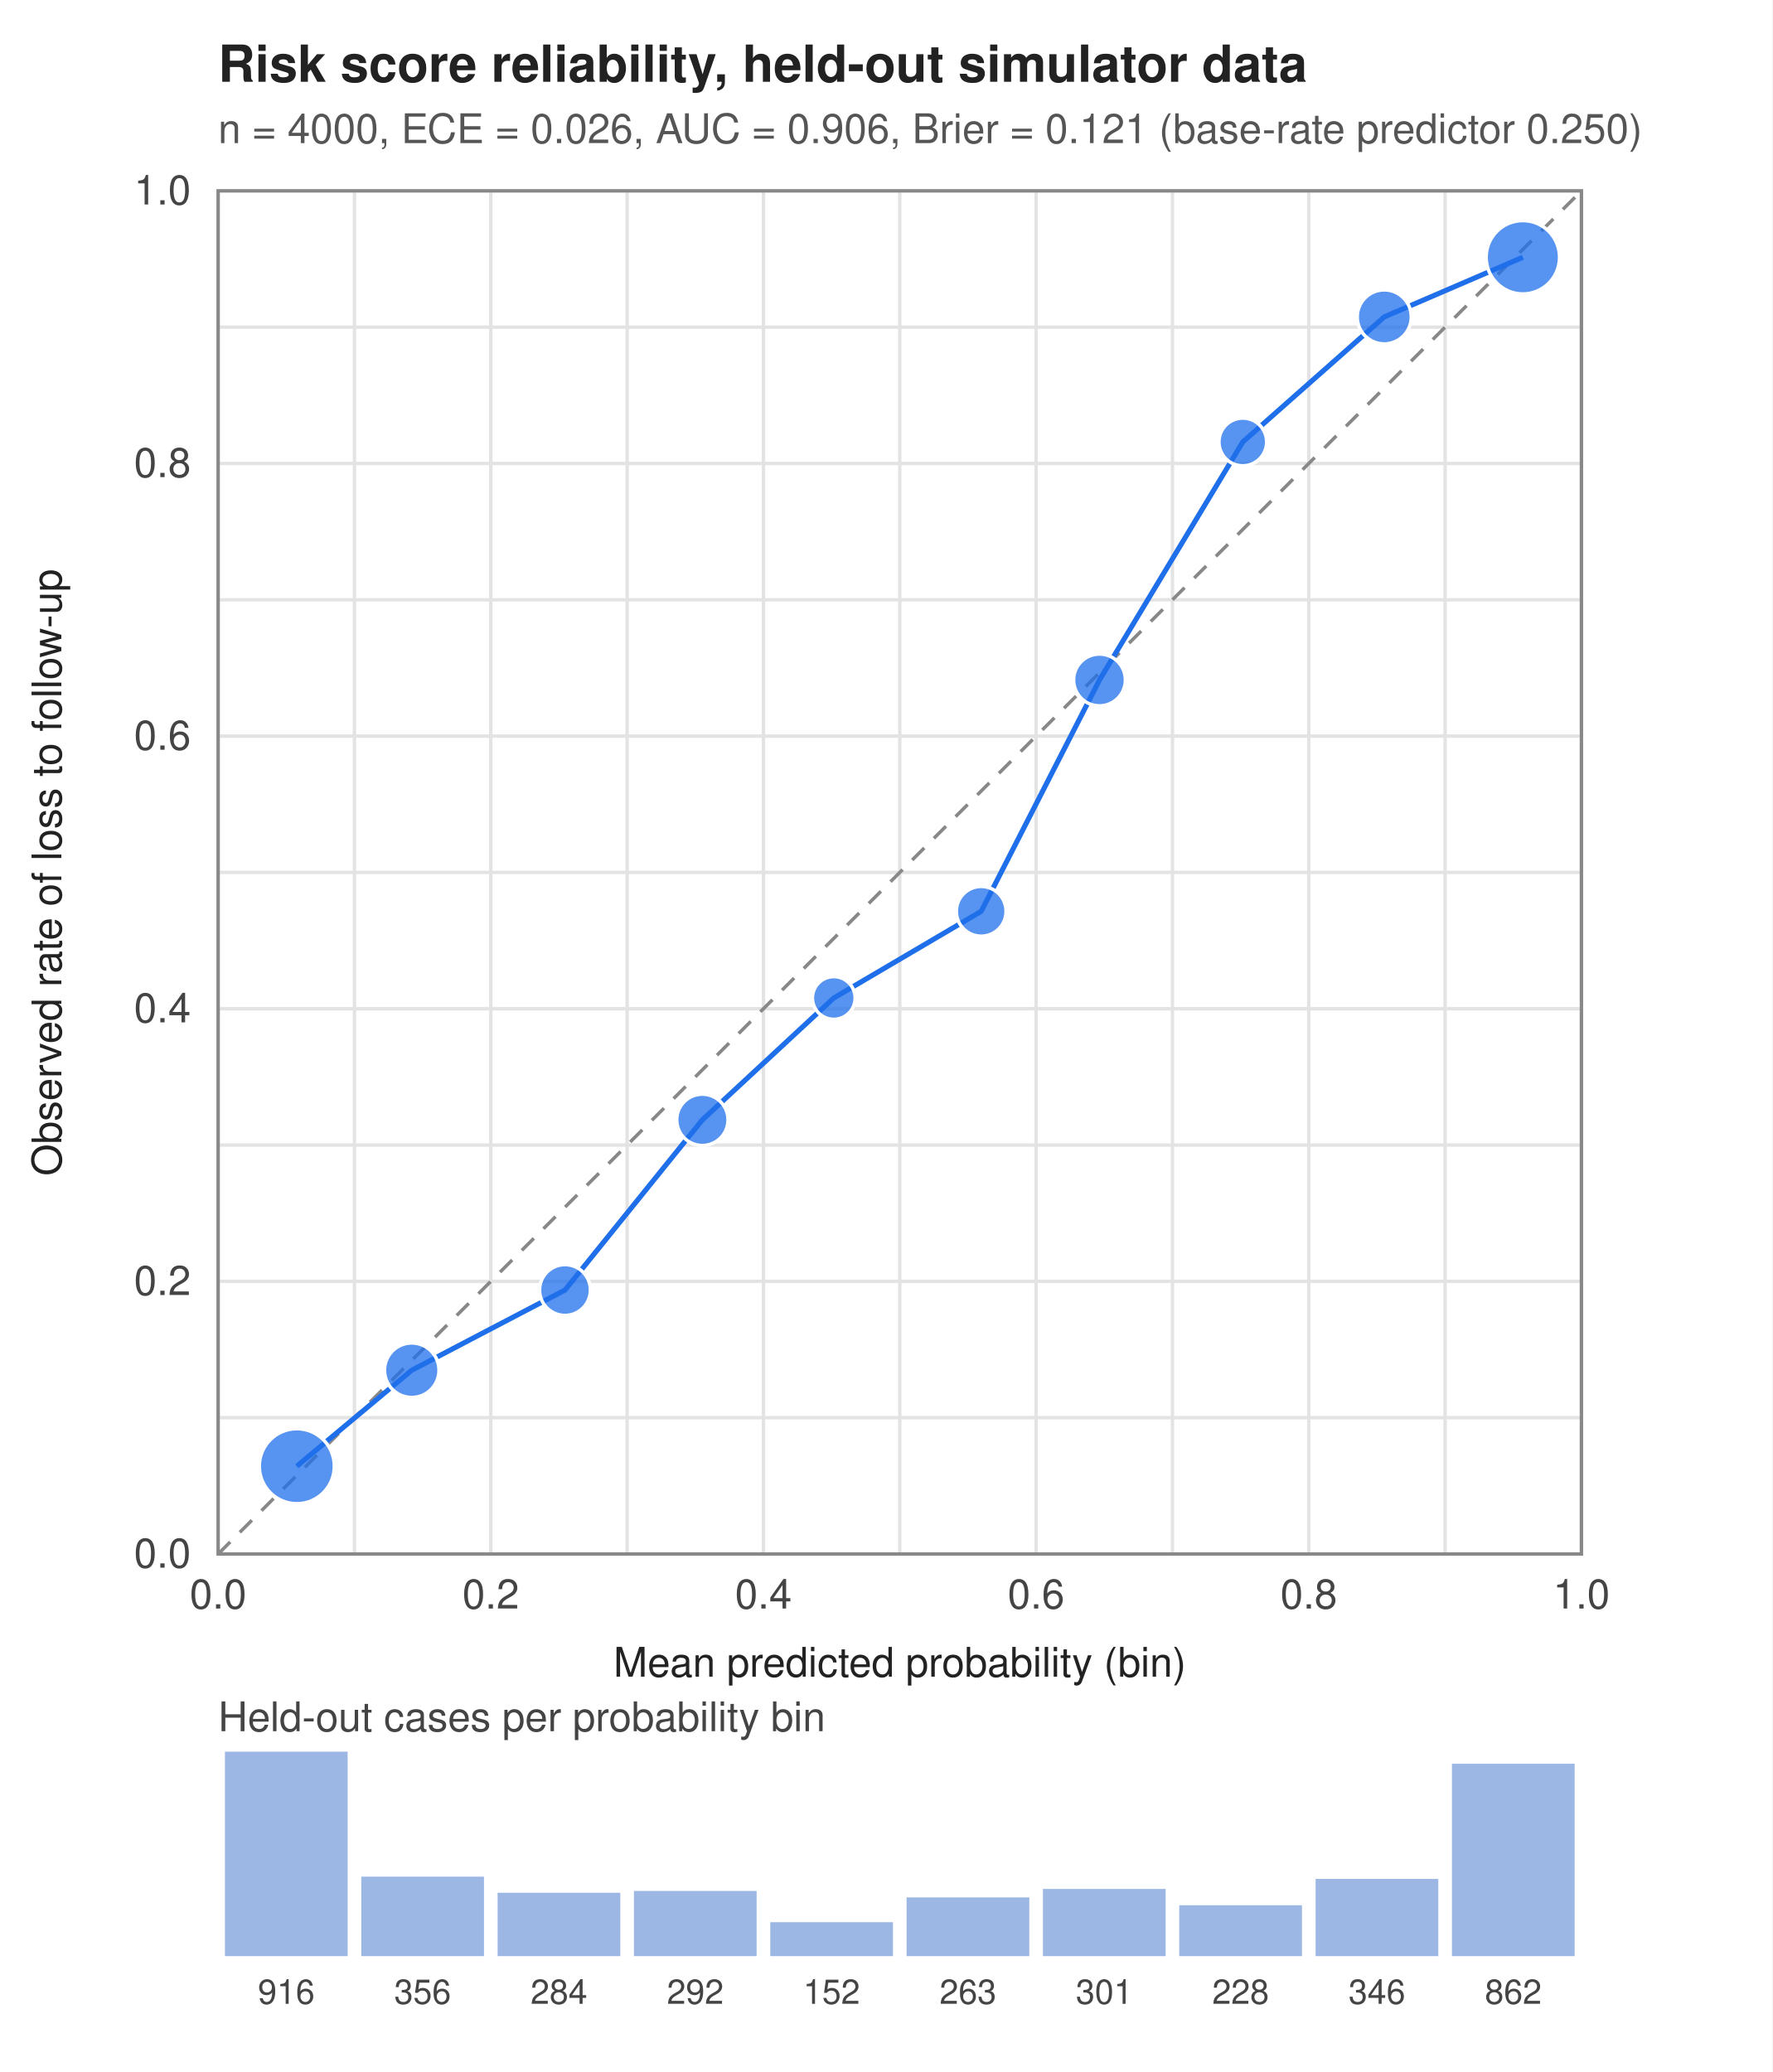
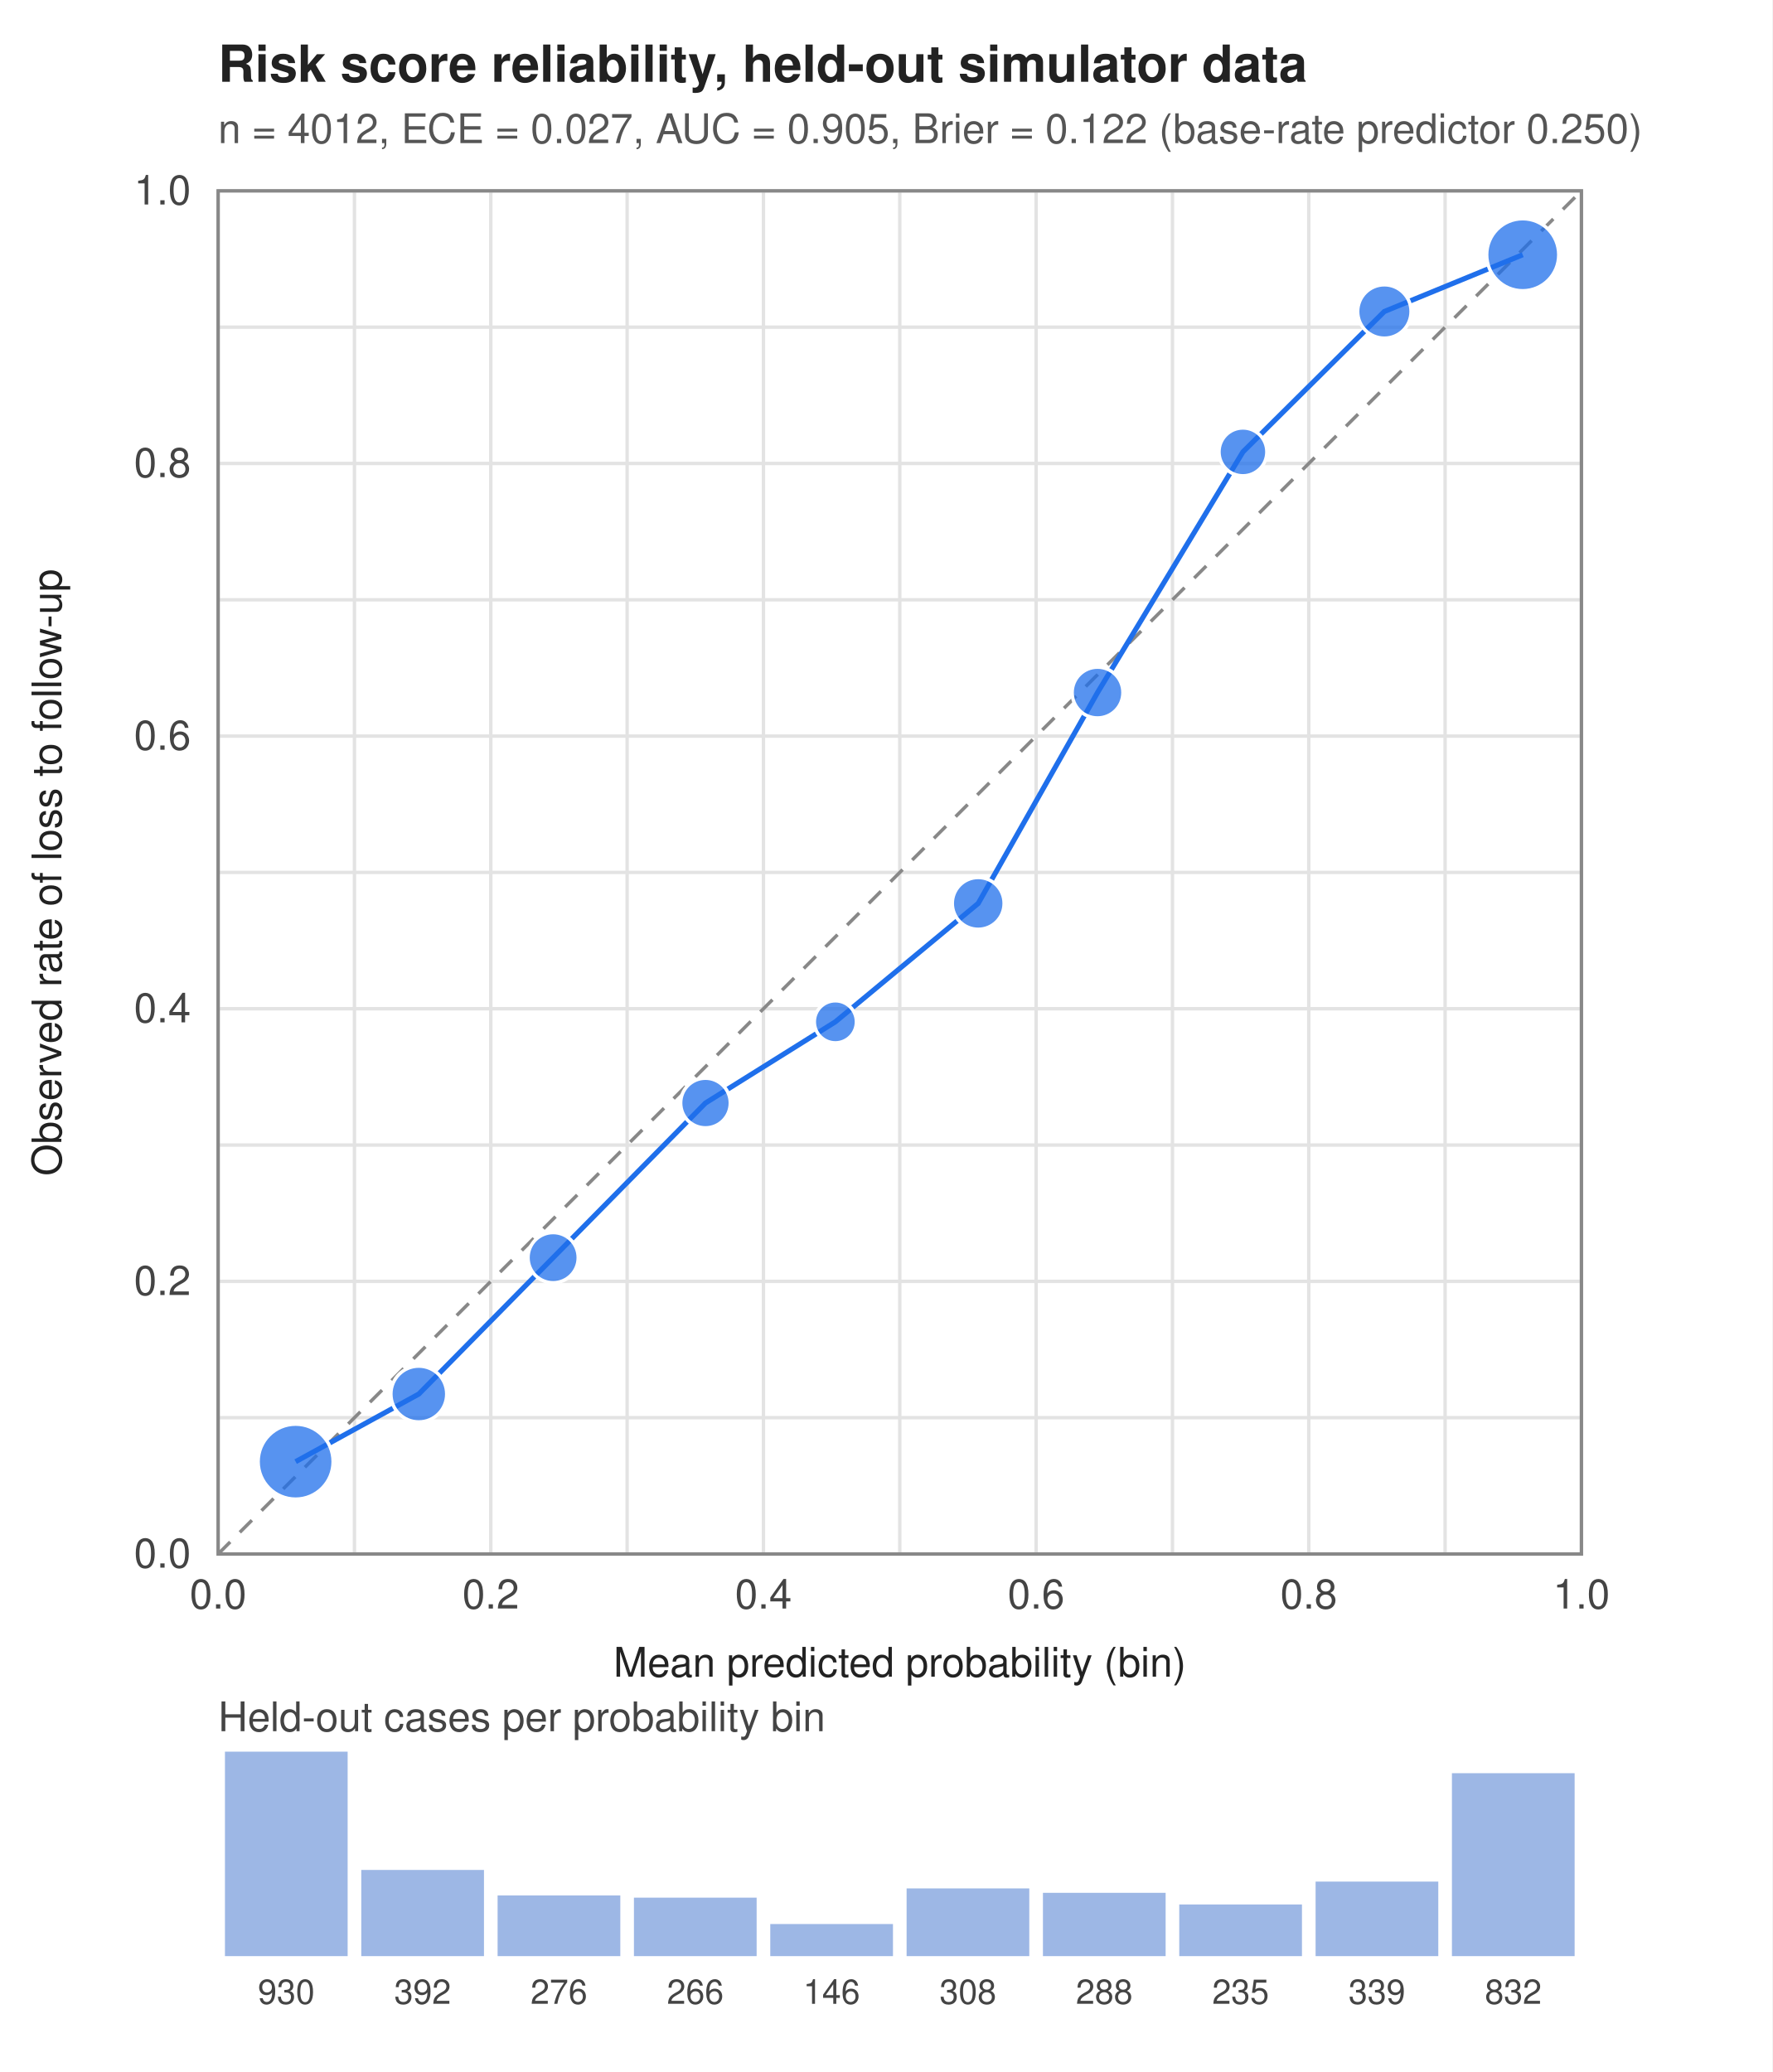
<svg xmlns="http://www.w3.org/2000/svg" viewBox="0 0 520 608" width="520" height="608" role="img" aria-labelledby="t d" font-family="Helvetica, Arial, sans-serif" font-size="12">
  <rect width="520" height="608" fill="#ffffff" />
  <text x="64" y="24" font-size="15" font-weight="bold" fill="#222222">Risk score reliability, held-out simulator data</text>
-   <text x="64" y="42" fill="#555555">n = 4000, ECE = 0.026, AUC = 0.906, Brier = 0.121 (base-rate predictor 0.250)</text>
+   <text x="64" y="42" fill="#555555">n = 4012, ECE = 0.027, AUC = 0.905, Brier = 0.122 (base-rate predictor 0.250)</text>
  <line x1="64.00" y1="456.00" x2="64.00" y2="56.00" stroke="#e3e3e3" stroke-width="1" />
  <line x1="64.00" y1="456.00" x2="464.00" y2="456.00" stroke="#e3e3e3" stroke-width="1" />
  <text x="64.00" y="472.00" text-anchor="middle" fill="#444444">0.0</text>
  <text x="56.00" y="460.00" text-anchor="end" fill="#444444">0.0</text>
  <line x1="104.00" y1="456.00" x2="104.00" y2="56.00" stroke="#e3e3e3" stroke-width="1" />
  <line x1="64.00" y1="416.00" x2="464.00" y2="416.00" stroke="#e3e3e3" stroke-width="1" />
  <line x1="144.00" y1="456.00" x2="144.00" y2="56.00" stroke="#e3e3e3" stroke-width="1" />
  <line x1="64.00" y1="376.00" x2="464.00" y2="376.00" stroke="#e3e3e3" stroke-width="1" />
  <text x="144.00" y="472.00" text-anchor="middle" fill="#444444">0.2</text>
  <text x="56.00" y="380.00" text-anchor="end" fill="#444444">0.2</text>
  <line x1="184.00" y1="456.00" x2="184.00" y2="56.00" stroke="#e3e3e3" stroke-width="1" />
  <line x1="64.00" y1="336.00" x2="464.00" y2="336.00" stroke="#e3e3e3" stroke-width="1" />
  <line x1="224.00" y1="456.00" x2="224.00" y2="56.00" stroke="#e3e3e3" stroke-width="1" />
  <line x1="64.00" y1="296.00" x2="464.00" y2="296.00" stroke="#e3e3e3" stroke-width="1" />
  <text x="224.00" y="472.00" text-anchor="middle" fill="#444444">0.4</text>
  <text x="56.00" y="300.00" text-anchor="end" fill="#444444">0.4</text>
  <line x1="264.00" y1="456.00" x2="264.00" y2="56.00" stroke="#e3e3e3" stroke-width="1" />
  <line x1="64.00" y1="256.00" x2="464.00" y2="256.00" stroke="#e3e3e3" stroke-width="1" />
  <line x1="304.00" y1="456.00" x2="304.00" y2="56.00" stroke="#e3e3e3" stroke-width="1" />
  <line x1="64.00" y1="216.00" x2="464.00" y2="216.00" stroke="#e3e3e3" stroke-width="1" />
  <text x="304.00" y="472.00" text-anchor="middle" fill="#444444">0.6</text>
  <text x="56.00" y="220.00" text-anchor="end" fill="#444444">0.6</text>
  <line x1="344.00" y1="456.00" x2="344.00" y2="56.00" stroke="#e3e3e3" stroke-width="1" />
  <line x1="64.00" y1="176.00" x2="464.00" y2="176.00" stroke="#e3e3e3" stroke-width="1" />
  <line x1="384.00" y1="456.00" x2="384.00" y2="56.00" stroke="#e3e3e3" stroke-width="1" />
  <line x1="64.00" y1="136.00" x2="464.00" y2="136.00" stroke="#e3e3e3" stroke-width="1" />
  <text x="384.00" y="472.00" text-anchor="middle" fill="#444444">0.8</text>
  <text x="56.00" y="140.00" text-anchor="end" fill="#444444">0.8</text>
  <line x1="424.00" y1="456.00" x2="424.00" y2="56.00" stroke="#e3e3e3" stroke-width="1" />
  <line x1="64.00" y1="96.00" x2="464.00" y2="96.00" stroke="#e3e3e3" stroke-width="1" />
  <line x1="464.00" y1="456.00" x2="464.00" y2="56.00" stroke="#e3e3e3" stroke-width="1" />
  <line x1="64.00" y1="56.00" x2="464.00" y2="56.00" stroke="#e3e3e3" stroke-width="1" />
  <text x="464.00" y="472.00" text-anchor="middle" fill="#444444">1.0</text>
  <text x="56.00" y="60.00" text-anchor="end" fill="#444444">1.0</text>
  <rect x="64" y="56" width="400" height="400" fill="none" stroke="#888888" />
  <line x1="64.00" y1="456.00" x2="464.00" y2="56.00" stroke="#888888" stroke-dasharray="5 4" />
-   <polyline points="87.09,430.24 120.81,402.07 165.77,378.54 206.08,328.60 244.64,292.84 287.89,267.41 322.60,199.52 364.64,129.68 406.15,92.99 446.81,75.49" fill="none" stroke="#1f6feb" stroke-width="1.5" />
-   <circle cx="87.09" cy="430.24" r="11.00" fill="#1f6feb" fill-opacity="0.75" stroke="#ffffff" />
-   <circle cx="120.81" cy="402.07" r="7.99" fill="#1f6feb" fill-opacity="0.75" stroke="#ffffff" />
-   <circle cx="165.77" cy="378.54" r="7.45" fill="#1f6feb" fill-opacity="0.75" stroke="#ffffff" />
-   <circle cx="206.08" cy="328.60" r="7.52" fill="#1f6feb" fill-opacity="0.75" stroke="#ffffff" />
-   <circle cx="244.64" cy="292.84" r="6.26" fill="#1f6feb" fill-opacity="0.75" stroke="#ffffff" />
-   <circle cx="287.89" cy="267.41" r="7.29" fill="#1f6feb" fill-opacity="0.75" stroke="#ffffff" />
-   <circle cx="322.60" cy="199.52" r="7.59" fill="#1f6feb" fill-opacity="0.75" stroke="#ffffff" />
-   <circle cx="364.64" cy="129.68" r="6.99" fill="#1f6feb" fill-opacity="0.75" stroke="#ffffff" />
-   <circle cx="406.15" cy="92.99" r="7.92" fill="#1f6feb" fill-opacity="0.75" stroke="#ffffff" />
-   <circle cx="446.81" cy="75.49" r="10.76" fill="#1f6feb" fill-opacity="0.75" stroke="#ffffff" />
+   <polyline points="86.74,428.90 122.88,409.06 162.29,369.04 206.99,323.67 245.10,299.84 287.01,265.09 322.02,203.22 364.68,132.60 406.18,91.40 446.77,74.75" fill="none" stroke="#1f6feb" stroke-width="1.5" />
+   <circle cx="86.74" cy="428.90" r="11.00" fill="#1f6feb" fill-opacity="0.75" stroke="#ffffff" />
+   <circle cx="122.88" cy="409.06" r="8.19" fill="#1f6feb" fill-opacity="0.75" stroke="#ffffff" />
+   <circle cx="162.29" cy="369.04" r="7.36" fill="#1f6feb" fill-opacity="0.75" stroke="#ffffff" />
+   <circle cx="206.99" cy="323.67" r="7.28" fill="#1f6feb" fill-opacity="0.75" stroke="#ffffff" />
+   <circle cx="245.10" cy="299.84" r="6.17" fill="#1f6feb" fill-opacity="0.75" stroke="#ffffff" />
+   <circle cx="287.01" cy="265.09" r="7.60" fill="#1f6feb" fill-opacity="0.75" stroke="#ffffff" />
+   <circle cx="322.02" cy="203.22" r="7.45" fill="#1f6feb" fill-opacity="0.75" stroke="#ffffff" />
+   <circle cx="364.68" cy="132.60" r="7.02" fill="#1f6feb" fill-opacity="0.75" stroke="#ffffff" />
+   <circle cx="406.18" cy="91.40" r="7.83" fill="#1f6feb" fill-opacity="0.75" stroke="#ffffff" />
+   <circle cx="446.77" cy="74.75" r="10.57" fill="#1f6feb" fill-opacity="0.75" stroke="#ffffff" />
  <text x="264.00" y="492.00" text-anchor="middle" fill="#222222">Mean predicted probability (bin)</text>
  <text x="18" y="256.00" text-anchor="middle" fill="#222222" transform="rotate(-90 18 256.00)">Observed rate of loss to follow-up</text>
  <text x="64" y="508.00" fill="#444444">Held-out cases per probability bin</text>
  <rect x="66.00" y="514.00" width="36.00" height="60.00" fill="#9db7e5" />
-   <text x="84.00" y="588.00" text-anchor="middle" fill="#444444" font-size="10">916</text>
-   <rect x="106.00" y="550.68" width="36.00" height="23.32" fill="#9db7e5" />
-   <text x="124.00" y="588.00" text-anchor="middle" fill="#444444" font-size="10">356</text>
-   <rect x="146.00" y="555.40" width="36.00" height="18.60" fill="#9db7e5" />
-   <text x="164.00" y="588.00" text-anchor="middle" fill="#444444" font-size="10">284</text>
-   <rect x="186.00" y="554.87" width="36.00" height="19.13" fill="#9db7e5" />
-   <text x="204.00" y="588.00" text-anchor="middle" fill="#444444" font-size="10">292</text>
-   <rect x="226.00" y="564.04" width="36.00" height="9.96" fill="#9db7e5" />
-   <text x="244.00" y="588.00" text-anchor="middle" fill="#444444" font-size="10">152</text>
-   <rect x="266.00" y="556.77" width="36.00" height="17.23" fill="#9db7e5" />
-   <text x="284.00" y="588.00" text-anchor="middle" fill="#444444" font-size="10">263</text>
-   <rect x="306.00" y="554.28" width="36.00" height="19.72" fill="#9db7e5" />
-   <text x="324.00" y="588.00" text-anchor="middle" fill="#444444" font-size="10">301</text>
-   <rect x="346.00" y="559.07" width="36.00" height="14.93" fill="#9db7e5" />
-   <text x="364.00" y="588.00" text-anchor="middle" fill="#444444" font-size="10">228</text>
-   <rect x="386.00" y="551.34" width="36.00" height="22.66" fill="#9db7e5" />
-   <text x="404.00" y="588.00" text-anchor="middle" fill="#444444" font-size="10">346</text>
-   <rect x="426.00" y="517.54" width="36.00" height="56.46" fill="#9db7e5" />
-   <text x="444.00" y="588.00" text-anchor="middle" fill="#444444" font-size="10">862</text>
+   <text x="84.00" y="588.00" text-anchor="middle" fill="#444444" font-size="10">930</text>
+   <rect x="106.00" y="548.71" width="36.00" height="25.29" fill="#9db7e5" />
+   <text x="124.00" y="588.00" text-anchor="middle" fill="#444444" font-size="10">392</text>
+   <rect x="146.00" y="556.19" width="36.00" height="17.81" fill="#9db7e5" />
+   <text x="164.00" y="588.00" text-anchor="middle" fill="#444444" font-size="10">276</text>
+   <rect x="186.00" y="556.84" width="36.00" height="17.16" fill="#9db7e5" />
+   <text x="204.00" y="588.00" text-anchor="middle" fill="#444444" font-size="10">266</text>
+   <rect x="226.00" y="564.58" width="36.00" height="9.42" fill="#9db7e5" />
+   <text x="244.00" y="588.00" text-anchor="middle" fill="#444444" font-size="10">146</text>
+   <rect x="266.00" y="554.13" width="36.00" height="19.87" fill="#9db7e5" />
+   <text x="284.00" y="588.00" text-anchor="middle" fill="#444444" font-size="10">308</text>
+   <rect x="306.00" y="555.42" width="36.00" height="18.58" fill="#9db7e5" />
+   <text x="324.00" y="588.00" text-anchor="middle" fill="#444444" font-size="10">288</text>
+   <rect x="346.00" y="558.84" width="36.00" height="15.16" fill="#9db7e5" />
+   <text x="364.00" y="588.00" text-anchor="middle" fill="#444444" font-size="10">235</text>
+   <rect x="386.00" y="552.13" width="36.00" height="21.87" fill="#9db7e5" />
+   <text x="404.00" y="588.00" text-anchor="middle" fill="#444444" font-size="10">339</text>
+   <rect x="426.00" y="520.32" width="36.00" height="53.68" fill="#9db7e5" />
+   <text x="444.00" y="588.00" text-anchor="middle" fill="#444444" font-size="10">832</text>
</svg>
